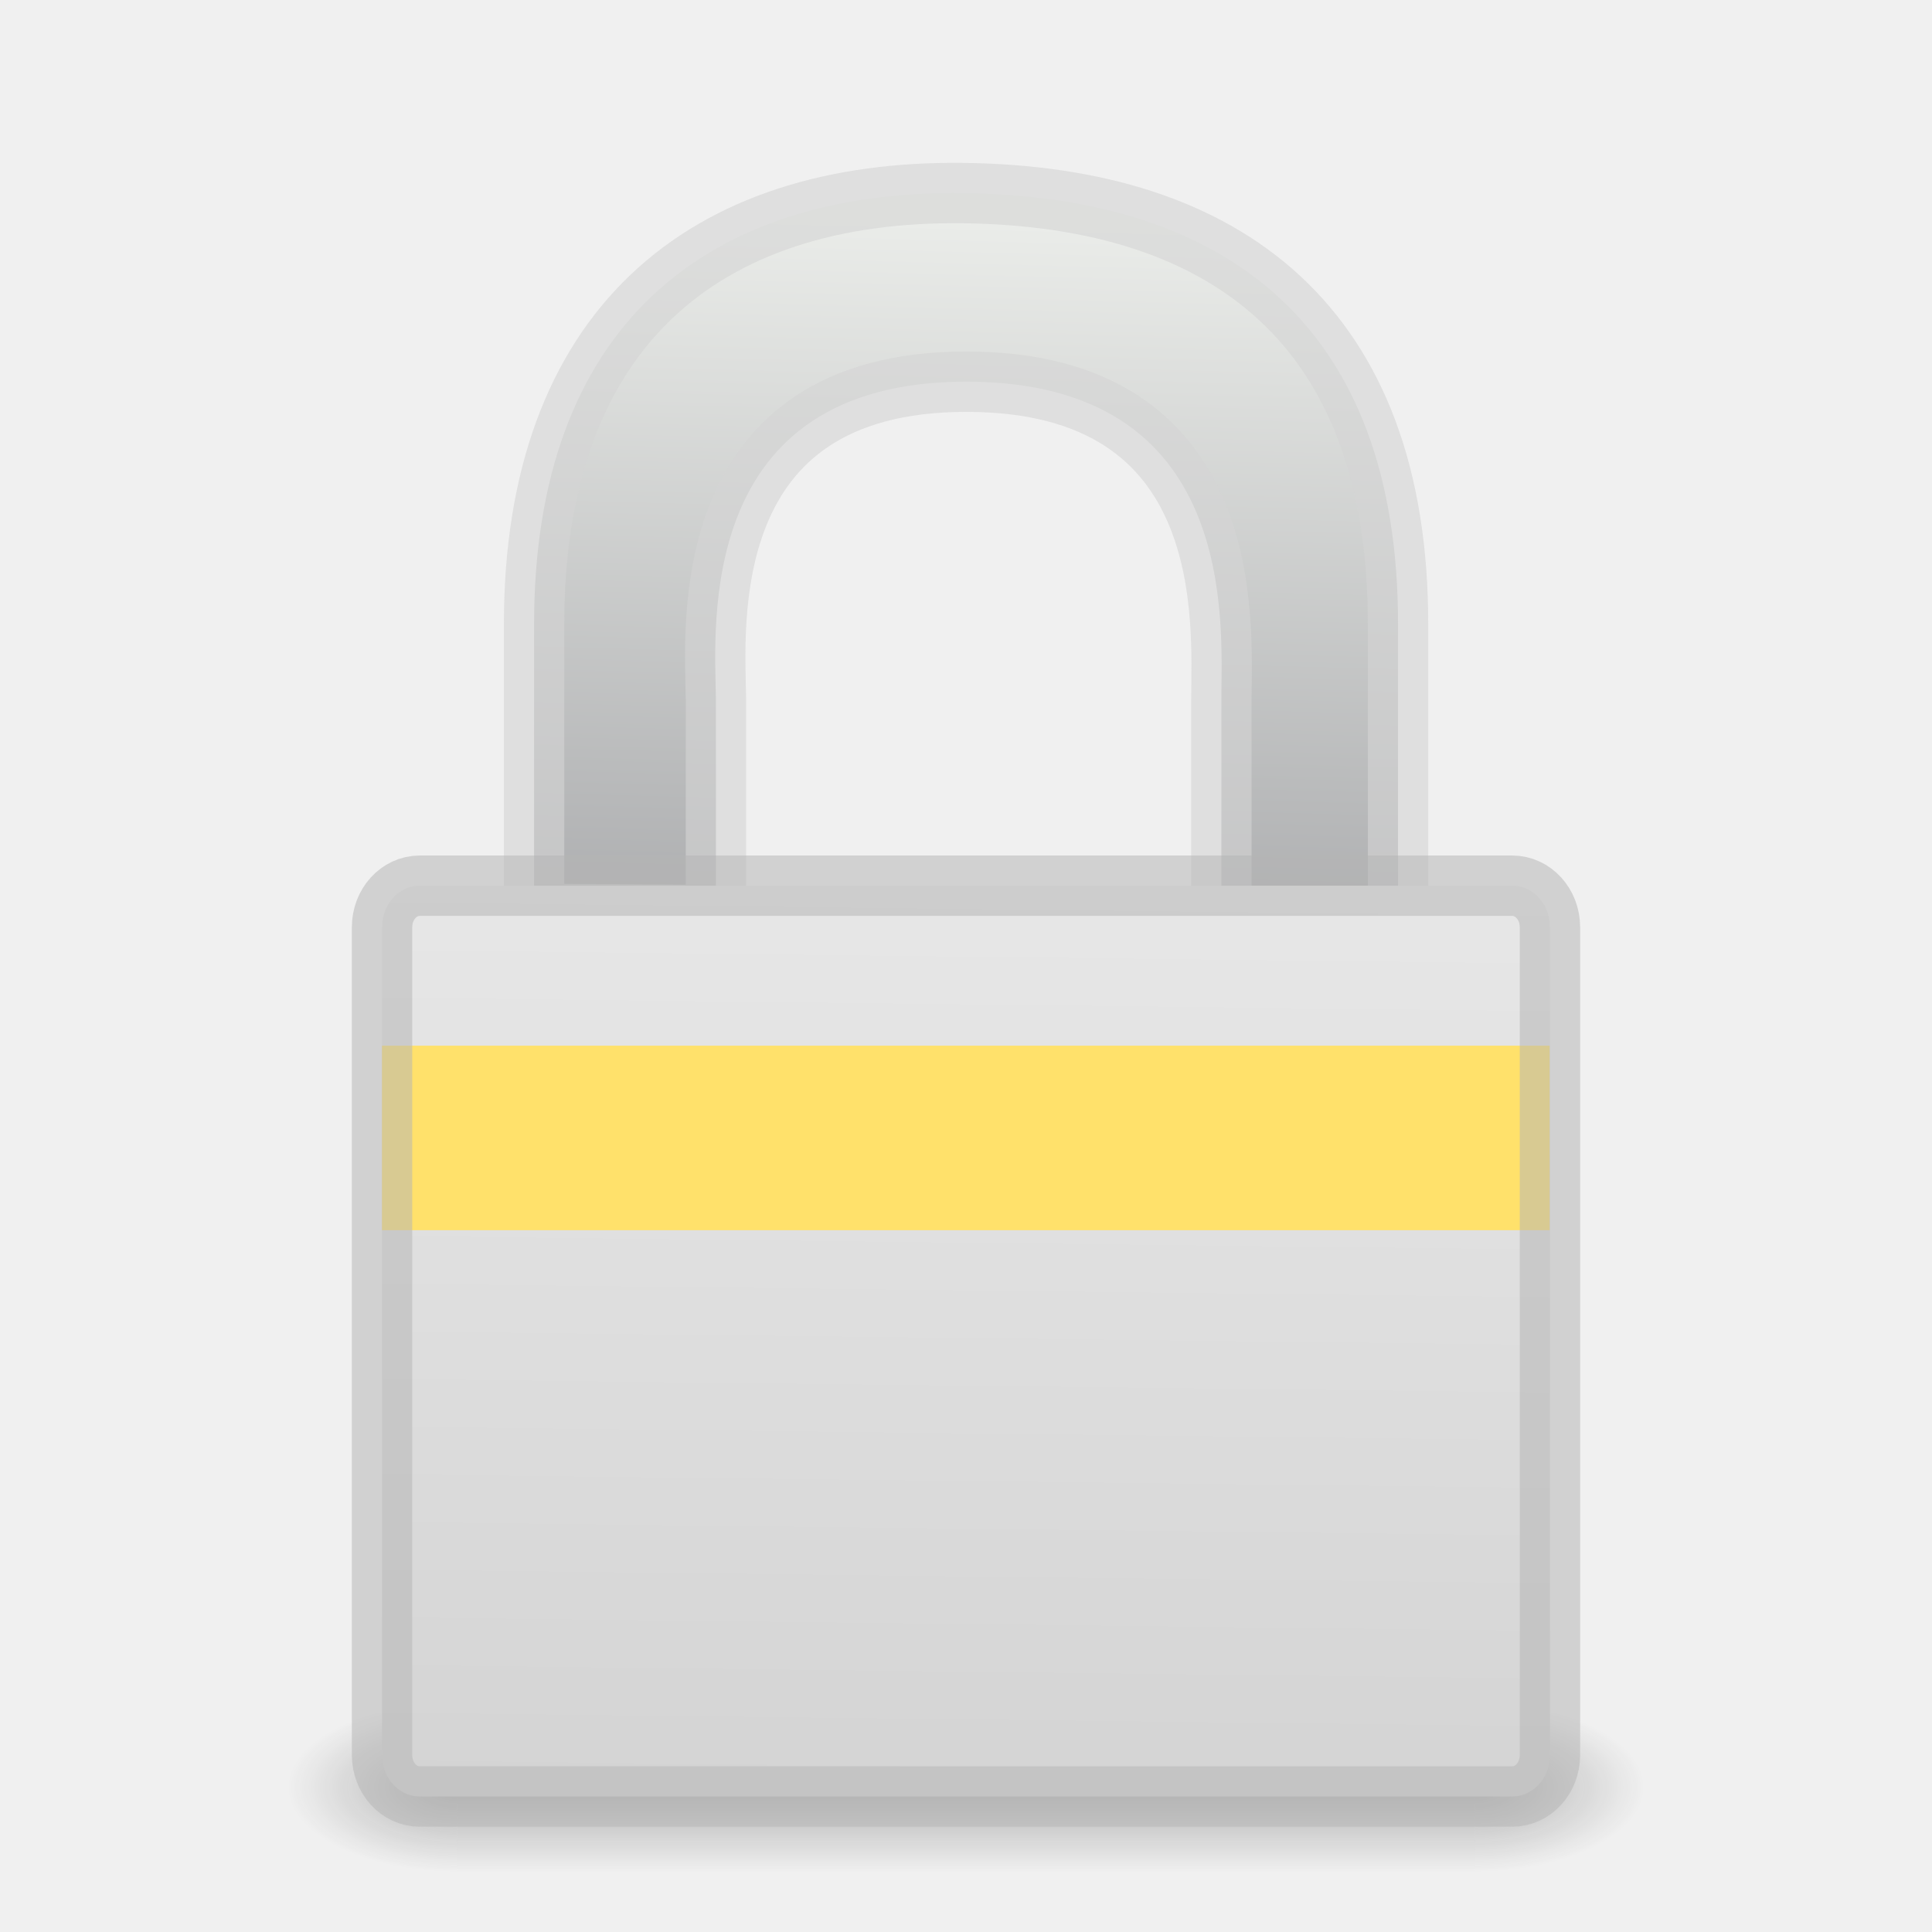
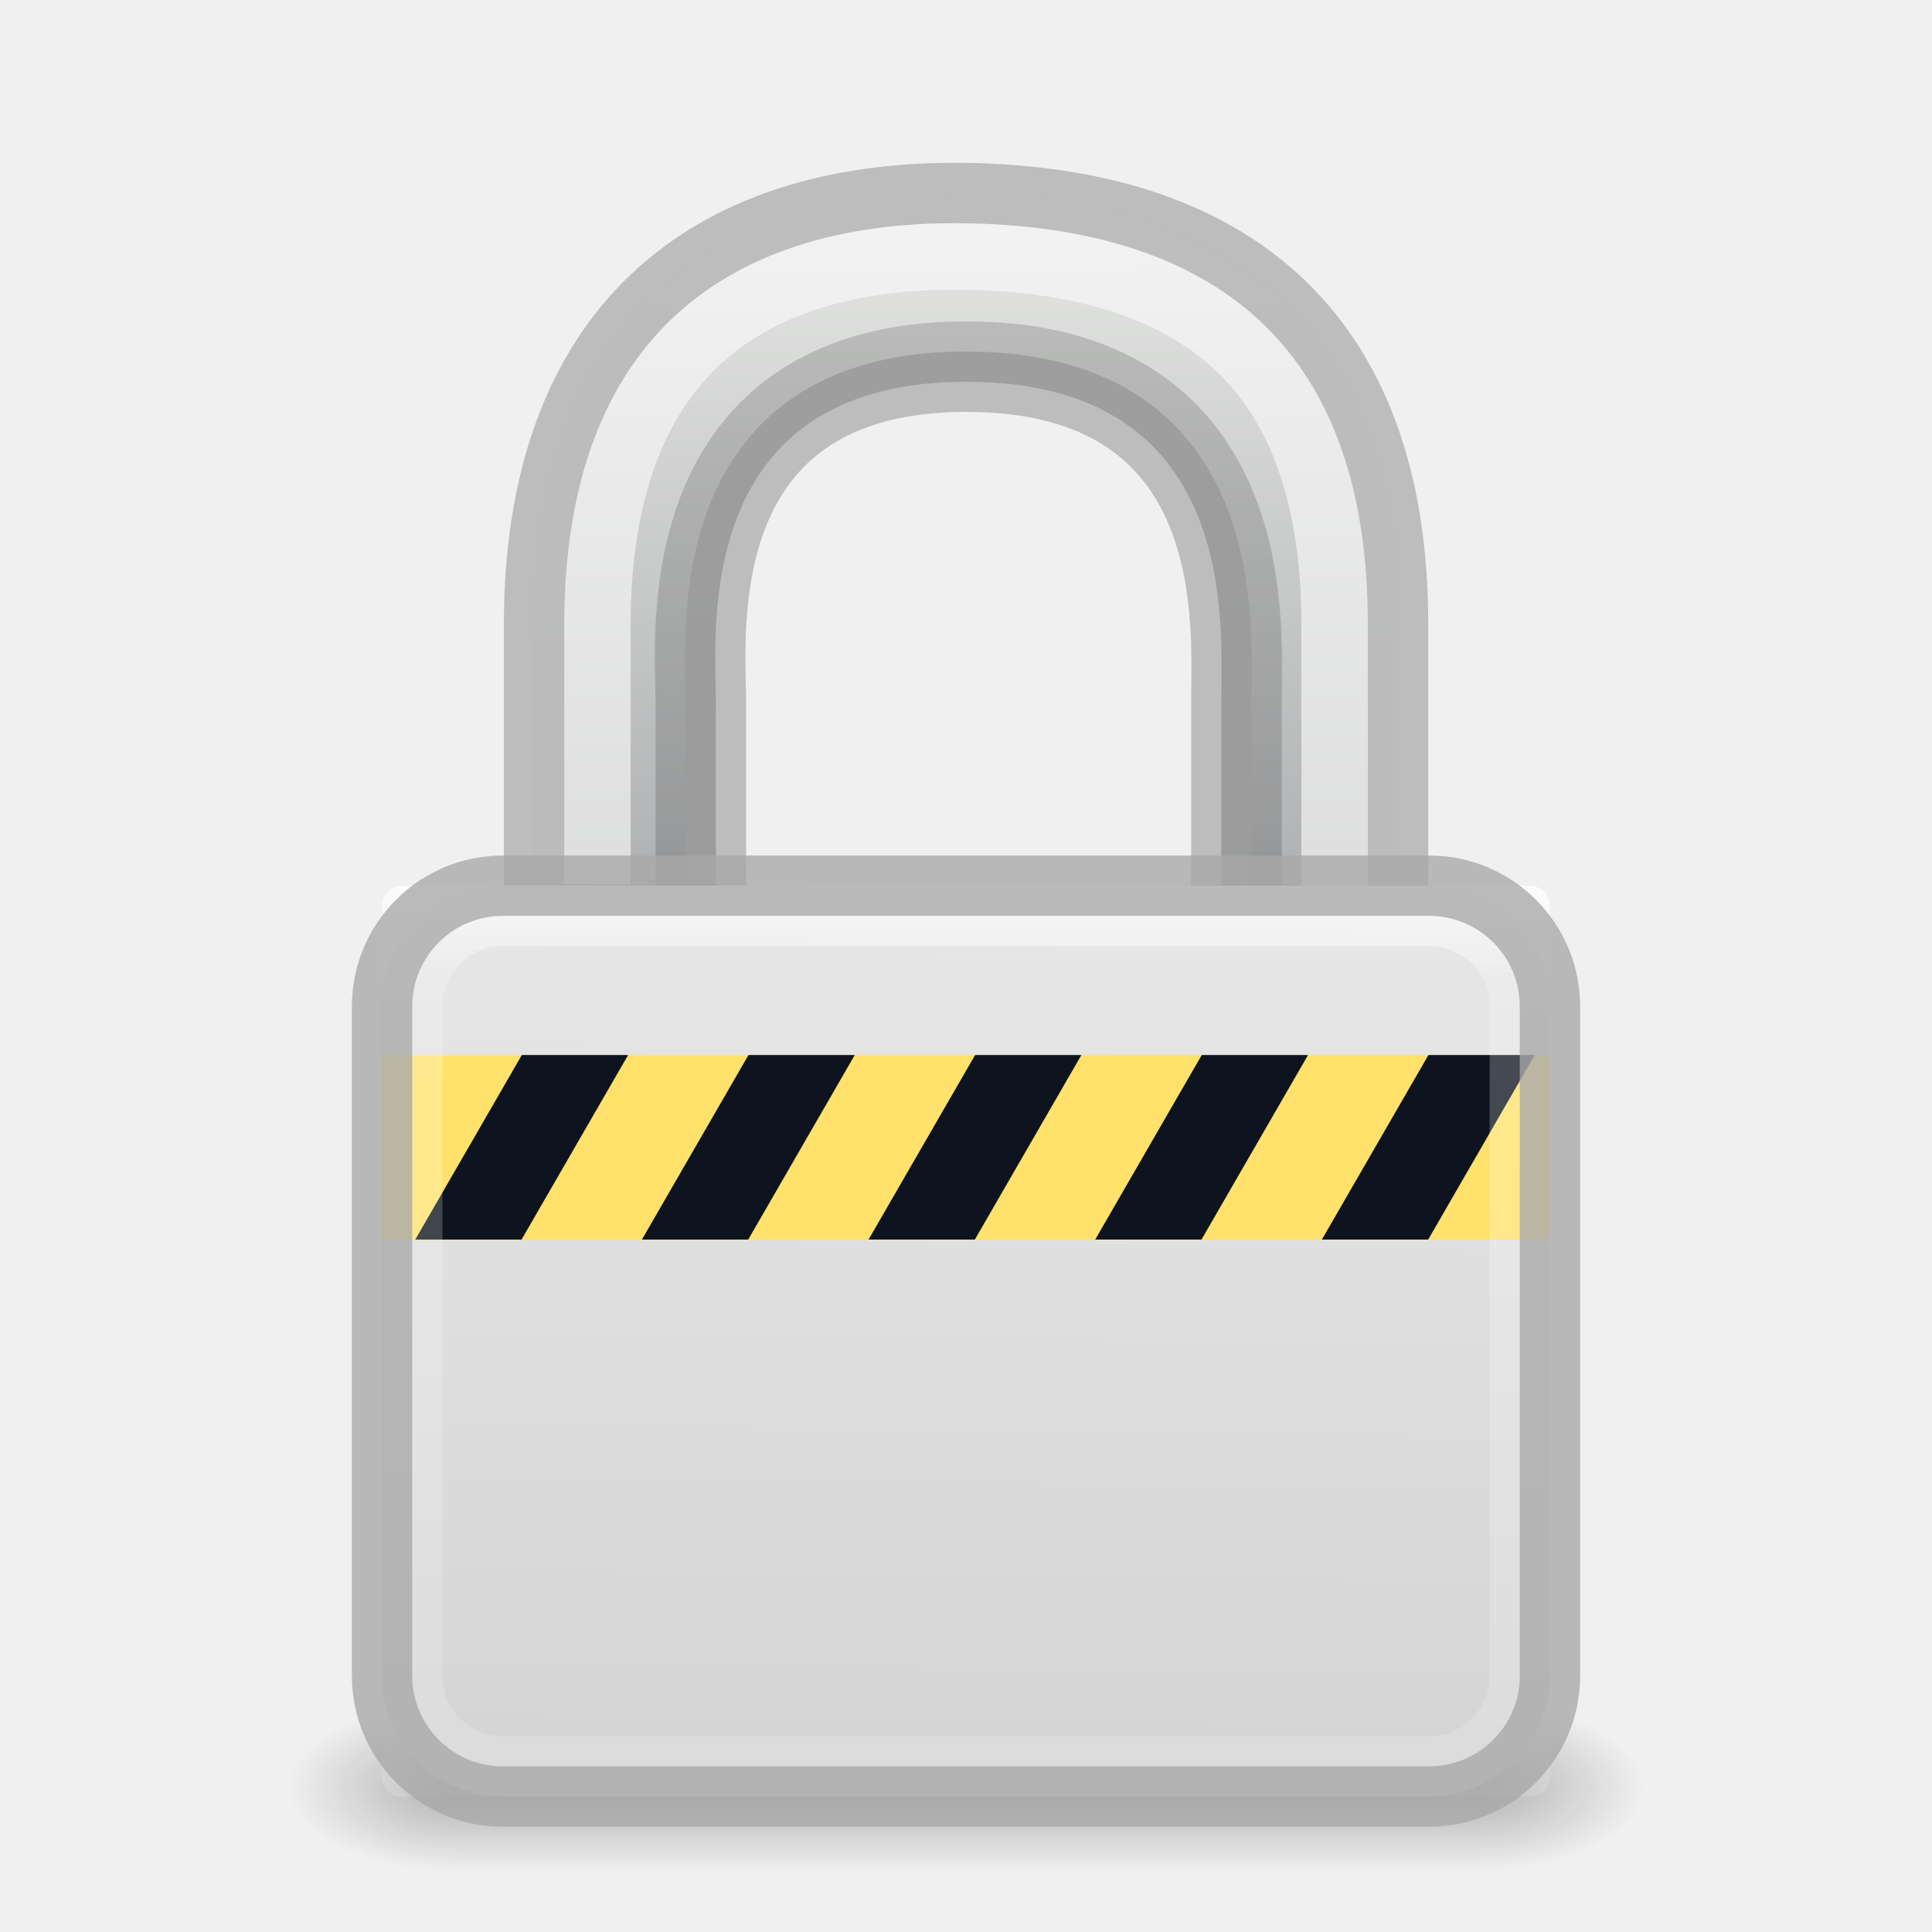
<svg xmlns="http://www.w3.org/2000/svg" xmlns:xlink="http://www.w3.org/1999/xlink" width="16" height="16" viewBox="0 0 16 16" version="1.1" id="SVGRoot">
  <defs id="defs3729">
+     <linearGradient id="linearGradient1091">
+       <stop offset="0" style="stop-color:#ffffff;stop-opacity:1" id="stop1083" />
+       <stop offset="0.089" style="stop-color:#ffffff;stop-opacity:0.235" id="stop1085" />
+       <stop offset="0.915" style="stop-color:#ffffff;stop-opacity:0.157" id="stop1087" />
+       <stop offset="1" style="stop-color:#ffffff;stop-opacity:0.392" id="stop1089" />
+     </linearGradient>
    <linearGradient id="linearGradient2127">
      <stop offset="0" style="stop-color:#eaece9;stop-opacity:1" id="stop2123" />
      <stop offset="1" style="stop-color:#abacae;stop-opacity:1" id="stop2125" />
    </linearGradient>
    <linearGradient id="linearGradient2081">
      <stop offset="0" style="stop-color:#ffffff;stop-opacity:1" id="stop2073" />
      <stop offset="0.107" style="stop-color:#ffffff;stop-opacity:0.235" id="stop2075" />
      <stop offset="0.932" style="stop-color:#ffffff;stop-opacity:0.157" id="stop2077" />
      <stop offset="1" style="stop-color:#ffffff;stop-opacity:0.392" id="stop2079" />
    </linearGradient>
    <linearGradient id="linearGradient2049">
      <stop offset="0" style="stop-color:#ffffff;stop-opacity:1" id="stop2041" />
      <stop offset="0.142" style="stop-color:#ffffff;stop-opacity:0.235" id="stop2043" />
      <stop offset="0.986" style="stop-color:#ffffff;stop-opacity:0.157" id="stop2045" />
      <stop offset="1" style="stop-color:#ffffff;stop-opacity:0.392" id="stop2047" />
    </linearGradient>
    <linearGradient id="linearGradient2005">
      <stop style="stop-color:#d4d4d4;stop-opacity:1;" offset="0" id="stop2001" />
      <stop style="stop-color:#fafafa;stop-opacity:1" offset="1" id="stop2003" />
    </linearGradient>
    <linearGradient id="linearGradient1442">
      <stop style="stop-color:#f8ffff;stop-opacity:1" offset="0" id="stop1438" />
      <stop style="stop-color:#fafafa;stop-opacity:1" offset="1" id="stop1440" />
    </linearGradient>
    <linearGradient id="linearGradient884">
      <stop style="stop-color:#36bebe;stop-opacity:1" offset="0" id="stop880" />
      <stop style="stop-color:#8cfcff;stop-opacity:1" offset="1" id="stop882" />
    </linearGradient>
    <filter style="color-interpolation-filters:sRGB" id="filter2385" x="-0.061" width="1.121" y="-1.914" height="4.828">
      <feGaussianBlur stdDeviation="1.209" id="feGaussianBlur2387" />
    </filter>
    <linearGradient xlink:href="#linearGradient884" id="linearGradient886" x1="7.894" y1="14.762" x2="7.841" y2="0.929" gradientUnits="userSpaceOnUse" gradientTransform="matrix(7.069583,0,0,7.069583,8.443331,-105.5567)" />
    <linearGradient xlink:href="#linearGradient1442" id="linearGradient1444" x1="24.049" y1="-21.021" x2="23.996" y2="5.098" gradientUnits="userSpaceOnUse" gradientTransform="matrix(2.131066,0,0,2.065559,13.85441,-34.62326)" />
    <linearGradient x1="76.523" y1="-9.023" x2="76.523" y2="3.451" id="linearGradient3149" xlink:href="#linearGradient4113" gradientUnits="userSpaceOnUse" gradientTransform="matrix(0.8955358,0,0,-0.8966327,-111.317,-44.54436)" />
    <linearGradient id="linearGradient4113">
      <stop id="stop4115" style="stop-color:#000000;stop-opacity:1" offset="0" />
      <stop id="stop4117" style="stop-color:#000000;stop-opacity:0" offset="1" />
    </linearGradient>
    <linearGradient x1="24" y1="5" x2="24" y2="43" id="linearGradient3159" xlink:href="#linearGradient3924-776" gradientUnits="userSpaceOnUse" gradientTransform="matrix(2.542396,0,0,2.542395,3.982518,-110.0175)" />
    <linearGradient id="linearGradient3924-776">
      <stop id="stop3124" style="stop-color:#ffffff;stop-opacity:1" offset="0" />
      <stop id="stop3126" style="stop-color:#ffffff;stop-opacity:0.235" offset="0.063" />
      <stop id="stop3128" style="stop-color:#ffffff;stop-opacity:0.157" offset="0.951" />
      <stop id="stop3130" style="stop-color:#ffffff;stop-opacity:0.392" offset="1" />
    </linearGradient>
    <radialGradient cx="6.73" cy="9.957" r="12.672" fx="6.2" fy="9.957" id="radialGradient3395" xlink:href="#linearGradient2867-449-88-871-390-598-476-591-434-148-57-177-8-3-3-6-4-8-8-8-5" gradientUnits="userSpaceOnUse" gradientTransform="matrix(0,25.08328,-30.79425,0,254.8159,-322.342)" />
    <linearGradient id="linearGradient2867-449-88-871-390-598-476-591-434-148-57-177-8-3-3-6-4-8-8-8-5">
      <stop id="stop3750-1-0-7-6-6-1-3-9-3" style="stop-color:#919caf;stop-opacity:1" offset="0" />
      <stop id="stop3752-3-7-4-0-32-8-923-0-7" style="stop-color:#68758e;stop-opacity:1" offset="0.262" />
      <stop id="stop3754-1-8-5-2-7-6-7-1-9" style="stop-color:#485a6c;stop-opacity:1" offset="0.705" />
      <stop id="stop3756-1-6-2-6-6-1-96-6-0" style="stop-color:#444c5c;stop-opacity:1" offset="1" />
    </linearGradient>
    <radialGradient cx="4.993" cy="43.5" r="2.5" fx="4.993" fy="43.5" id="radialGradient2455-1" xlink:href="#linearGradient3688-166-749-5" gradientUnits="userSpaceOnUse" gradientTransform="matrix(2.003784,0,0,1.4,27.98813,-17.4)" />
    <linearGradient id="linearGradient3688-166-749-5">
      <stop id="stop2883-0" style="stop-color:#181818;stop-opacity:1" offset="0" />
      <stop id="stop2885-5" style="stop-color:#181818;stop-opacity:0" offset="1" />
    </linearGradient>
    <radialGradient cx="4.993" cy="43.5" r="2.5" fx="4.993" fy="43.5" id="radialGradient2457-5" xlink:href="#linearGradient3688-166-749-5" gradientUnits="userSpaceOnUse" gradientTransform="matrix(2.003784,0,0,1.4,-20.01187,-104.4)" />
    <linearGradient x1="25.058" y1="47.028" x2="25.058" y2="39.999" id="linearGradient2459-7" xlink:href="#linearGradient3702-501-757-0" gradientUnits="userSpaceOnUse" />
    <linearGradient id="linearGradient3702-501-757-0">
      <stop id="stop2895-0" style="stop-color:#181818;stop-opacity:0" offset="0" />
      <stop id="stop2897-2" style="stop-color:#181818;stop-opacity:1" offset="0.5" />
      <stop id="stop2899-6" style="stop-color:#181818;stop-opacity:0" offset="1" />
    </linearGradient>
    <radialGradient cx="-4.029" cy="93.468" r="35.338" fx="-4.029" fy="93.468" id="radialGradient4377" xlink:href="#linearGradient4113" gradientUnits="userSpaceOnUse" gradientTransform="matrix(1.556392,0,0,0.1697883,70.27036,-14.8689)" />
    <linearGradient x1="8.643" y1="27.5" x2="23.3" y2="27.5" id="linearGradient3888-76" xlink:href="#linearGradient6057-35" gradientUnits="userSpaceOnUse" gradientTransform="matrix(-1.867169,0,0,1.500012,193.5339,-73.01307)" />
    <linearGradient id="linearGradient6057-35">
      <stop id="stop6059-0" style="stop-color:#ffffff;stop-opacity:1" offset="0" />
      <stop id="stop6061-4" style="stop-color:#ffffff;stop-opacity:0" offset="1" />
    </linearGradient>
    <linearGradient x1="8.643" y1="27.5" x2="23.3" y2="27.5" id="linearGradient3927-6" xlink:href="#linearGradient4113" gradientUnits="userSpaceOnUse" gradientTransform="matrix(-1.867169,0,0,1.500012,165.0446,-73.10499)" />
    <linearGradient x1="21.771" y1="14.871" x2="21.771" y2="27.925" id="linearGradient3059" xlink:href="#linearGradient5443" gradientUnits="userSpaceOnUse" gradientTransform="matrix(1.526316,0,0,1.428571,139.827,-54.47692)" />
    <linearGradient id="linearGradient5443">
      <stop id="stop5445" style="stop-color:#ffffff;stop-opacity:1" offset="0" />
      <stop id="stop5447" style="stop-color:#ffffff;stop-opacity:0.235" offset="0.033" />
      <stop id="stop5449" style="stop-color:#ffffff;stop-opacity:0.157" offset="0.986" />
      <stop id="stop5451" style="stop-color:#ffffff;stop-opacity:0.392" offset="1" />
    </linearGradient>
    <linearGradient x1="9" y1="29" x2="9" y2="14" id="linearGradient3062" xlink:href="#linearGradient6057-35" gradientUnits="userSpaceOnUse" gradientTransform="matrix(1.000008,0,0,1.400011,169.2483,-6.337521)" />
    <linearGradient x1="9" y1="29" x2="9" y2="14" id="linearGradient3065" xlink:href="#linearGradient6057-35" gradientUnits="userSpaceOnUse" gradientTransform="matrix(1.000008,0,0,1.400011,142.2481,-6.337521)" />
    <linearGradient x1="24" y1="29" x2="24" y2="14" id="linearGradient3068" xlink:href="#linearGradient5475" gradientUnits="userSpaceOnUse" gradientTransform="matrix(1.333333,0,0,1.400011,144.9147,-53.86295)" />
    <linearGradient id="linearGradient5475">
      <stop id="stop5477" style="stop-color:#d88f22;stop-opacity:1" offset="0" />
      <stop id="stop5479" style="stop-color:#d88f22;stop-opacity:0" offset="1" />
    </linearGradient>
    <linearGradient x1="9" y1="29" x2="9" y2="14" id="linearGradient3071" xlink:href="#linearGradient5475" gradientUnits="userSpaceOnUse" gradientTransform="matrix(1.333333,0,0,1.400011,140.9148,-53.86295)" />
    <radialGradient cx="16.824" cy="11.368" r="10.5" fx="16.777" fy="11.597" id="radialGradient3074" xlink:href="#linearGradient5409" gradientUnits="userSpaceOnUse" gradientTransform="matrix(0,2.22619,-3.210056,0,200.7402,-70.1533)" />
    <linearGradient id="linearGradient5409">
      <stop id="stop5411" style="stop-color:#f2e0c4;stop-opacity:1" offset="0" />
      <stop id="stop5559" style="stop-color:#e5af5b;stop-opacity:1" offset="0.765" />
      <stop id="stop5413" style="stop-color:#af6900;stop-opacity:1" offset="1" />
    </linearGradient>
-     <linearGradient x1="25.058" y1="47.028" x2="25.058" y2="39.999" id="linearGradient3087" xlink:href="#linearGradient3702-501-757-0" gradientUnits="userSpaceOnUse" gradientTransform="matrix(0.3008734,0,0,0.2005822,0.7790372,118.0752)" />
+     <linearGradient x1="25.058" y1="47.028" x2="25.058" y2="39.999" id="linearGradient3087" xlink:href="#linearGradient3702-501-757-0" gradientUnits="userSpaceOnUse" gradientTransform="matrix(0.3008735,0,0,0.2005823,0.7790375,118.0752)" />
    <radialGradient cx="4.993" cy="43.5" r="2.5" fx="4.993" fy="43.5" id="radialGradient3090" xlink:href="#linearGradient3688-166-749-5" gradientUnits="userSpaceOnUse" gradientTransform="matrix(0.5626931,0,0,0.2808152,-6.599255,-139.016)" />
-     <radialGradient cx="4.993" cy="43.5" r="2.5" fx="4.993" fy="43.5" id="radialGradient3093" xlink:href="#linearGradient3688-166-749-5" gradientUnits="userSpaceOnUse" gradientTransform="matrix(0.5626931,0,0,0.2808152,9.400744,114.5851)" />
+     <radialGradient cx="4.993" cy="43.5" r="2.5" fx="4.993" fy="43.5" id="radialGradient3093" xlink:href="#linearGradient3688-166-749-5" gradientUnits="userSpaceOnUse" gradientTransform="matrix(0.5626931,0,0,0.2808152,9.400745,114.5851)" />
    <radialGradient cx="18.031" cy="6.281" r="3.182" fx="18.031" fy="6.281" id="radialGradient3328" xlink:href="#linearGradient6057-35" gradientUnits="userSpaceOnUse" gradientTransform="matrix(0.9605048,0,0,0.9968005,140.6021,-58.40987)" />
    <linearGradient x1="32.128" y1="13.789" x2="35.021" y2="13.789" id="linearGradient3326" xlink:href="#linearGradient4113" gradientUnits="userSpaceOnUse" gradientTransform="matrix(-0.8563683,0,0,0.9968005,185.2485,-57.25031)" />
    <linearGradient x1="35.005" y1="14.85" x2="33.004" y2="14.85" id="linearGradient3324" xlink:href="#linearGradient4113" gradientUnits="userSpaceOnUse" gradientTransform="matrix(0.8563683,0,0,0.9968005,145.0769,-57.25031)" />
    <linearGradient id="linearGradient10591-4">
      <stop id="stop10593-3" style="stop-color:#cad0c6;stop-opacity:1" offset="0" />
      <stop id="stop10599-8" style="stop-color:#eaece9;stop-opacity:1" offset="0.5" />
      <stop id="stop10595-4" style="stop-color:#c5cbc0;stop-opacity:1" offset="1" />
    </linearGradient>
-     <linearGradient x1="24.937" y1="5.752" x2="24.499" y2="25.013" id="linearGradient4076" xlink:href="#linearGradient2127" gradientUnits="userSpaceOnUse" gradientTransform="matrix(0.2663613,0,0,0.3100408,1.588658,112.0753)" />
-     <mask maskUnits="userSpaceOnUse" id="mask1967">
-       <rect style="opacity:1;fill:#ffffff;fill-opacity:1;fill-rule:evenodd;stroke:none;stroke-width:0.52;stroke-linecap:round;stroke-linejoin:round;stroke-miterlimit:4;stroke-dasharray:none;stroke-dashoffset:0;stroke-opacity:0.514;paint-order:markers fill stroke" id="rect1969" width="30.965" height="4.893" x="211.823" y="-23.266" />
-     </mask>
+     <linearGradient x1="24.46" y1="3.489" x2="24.499" y2="25.013" id="linearGradient4076" xlink:href="#linearGradient2127" gradientUnits="userSpaceOnUse" gradientTransform="matrix(0.2663613,0,0,0.3100407,1.588658,112.0753)" />
    <linearGradient xlink:href="#linearGradient2005" id="linearGradient2007" x1="164.561" y1="-12.913" x2="165.123" y2="-60.975" gradientUnits="userSpaceOnUse" gradientTransform="matrix(0.3120145,0,0,0.3120145,-43.24784,130.8607)" />
    <linearGradient xlink:href="#linearGradient2049" id="linearGradient2039" x1="72.478" y1="54.631" x2="72.17" y2="103.73" gradientUnits="userSpaceOnUse" />
-     <linearGradient xlink:href="#linearGradient2005" id="linearGradient2059" gradientUnits="userSpaceOnUse" gradientTransform="matrix(1.887226,0,0,1.887226,-239.2402,126.6754)" x1="164.561" y1="-12.913" x2="165.123" y2="-60.975" />
-     <mask maskUnits="userSpaceOnUse" id="mask2055">
-       <rect width="58.504" height="45.625" rx="1.887" ry="2.074" x="41.481" y="56.965" id="rect2057" style="color:#000000;display:inline;overflow:visible;visibility:visible;fill:url(#linearGradient2059);fill-opacity:1;fill-rule:nonzero;stroke:none;stroke-width:1.978px;marker:none;enable-background:accumulate" />
-     </mask>
-     <linearGradient xlink:href="#linearGradient2081" id="linearGradient2071" x1="71.405" y1="22.23" x2="71.315" y2="60.667" gradientUnits="userSpaceOnUse" />
-     <linearGradient xlink:href="#linearGradient10591-4" id="linearGradient2091" gradientUnits="userSpaceOnUse" gradientTransform="matrix(1.616161,0,0,1.881188,31.83369,12.89111)" x1="10.651" y1="2.914" x2="27.192" y2="17.47" />
-     <mask maskUnits="userSpaceOnUse" id="mask2087">
-       <path d="M 49.03,58.355 V 43.792 c 0,-14.805 8.497,-21.839 21.624,-21.654 13.199,0.185 21.786,6.674 21.786,21.654 V 58.825 h -8.874 V 47.554 c 0,-3.762 0.919,-15.937 -12.819,-15.937 -13.625,0 -12.632,12.25 -12.579,15.922 v 10.879 z" id="path2089" style="fill:url(#linearGradient2091);fill-opacity:1;fill-rule:evenodd;stroke:none;stroke-width:1.887" />
-     </mask>
+     <clipPath clipPathUnits="userSpaceOnUse" id="clipPath1029">
+       <path d="M 35.382,60.546 V 41.345 c 0,-19.52 11.203,-28.794 28.511,-28.55 17.402,0.244 28.724,8.8 28.724,28.55 V 61.166 H 80.918 V 46.306 c 0,-4.961 1.211,-21.013 -16.902,-21.013 -17.964,0 -16.655,16.151 -16.586,20.993 v 14.344 z" id="path1031" style="fill:url(#linearGradient1033);fill-opacity:1;fill-rule:evenodd;stroke:none;stroke-width:1.887" />
+     </clipPath>
+     <linearGradient xlink:href="#linearGradient2127" id="linearGradient1033" gradientUnits="userSpaceOnUse" gradientTransform="matrix(2.130891,0,0,2.480326,12.70926,0.6024229)" x1="24.46" y1="3.489" x2="24.499" y2="25.013" />
+     <clipPath clipPathUnits="userSpaceOnUse" id="clipPath1043">
+       <rect y="-23.266" x="211.823" height="4.893" width="30.965" id="rect1045" style="opacity:1;fill:#ffffff;fill-opacity:1;fill-rule:evenodd;stroke:none;stroke-width:0.52;stroke-linecap:round;stroke-linejoin:round;stroke-miterlimit:4;stroke-dasharray:none;stroke-dashoffset:0;stroke-opacity:0.514;paint-order:markers fill stroke" />
+     </clipPath>
+     <clipPath clipPathUnits="userSpaceOnUse" id="clipPath1067">
+       <path style="fill:url(#linearGradient1071);fill-opacity:1;fill-rule:evenodd;stroke:none;stroke-width:1.887" id="path1069" d="M 49.03,58.355 V 43.792 c 0,-14.805 8.497,-21.839 21.624,-21.654 13.199,0.185 21.786,6.674 21.786,21.654 V 58.825 h -8.874 V 47.554 c 0,-3.762 0.919,-15.937 -12.819,-15.937 -13.625,0 -12.632,12.25 -12.579,15.922 v 10.879 z" />
+     </clipPath>
+     <linearGradient xlink:href="#linearGradient10591-4" id="linearGradient1071" gradientUnits="userSpaceOnUse" gradientTransform="matrix(1.616161,0,0,1.881188,31.83369,12.89111)" x1="10.651" y1="2.914" x2="27.192" y2="17.47" />
+     <clipPath clipPathUnits="userSpaceOnUse" id="clipPath1095">
+       <rect y="83.204" x="19.636" height="29.74" width="88.727" id="rect1097" style="opacity:1;fill:#555761;fill-opacity:1;stroke:none;stroke-width:0.9;stroke-miterlimit:4;stroke-dasharray:none;stroke-opacity:1" />
+     </clipPath>
+     <clipPath clipPathUnits="userSpaceOnUse" id="clipPath1773">
+       <rect style="color:#000000;display:inline;overflow:visible;visibility:visible;fill:none;fill-opacity:1;fill-rule:nonzero;stroke:#a8a8a8;stroke-width:1;stroke-miterlimit:4;stroke-dasharray:none;stroke-opacity:0.774;marker:none;enable-background:accumulate" id="rect1775" y="56.965" x="41.481" ry="1" rx="1" height="45.625" width="58.504" />
+     </clipPath>
  </defs>
  <g id="layer1" style="display:none">
    <path d="m 119,1.001 a 55,6 0 0 1 -110,0 55,6 0 1 1 110,0 z" id="path3041" style="color:#000000;display:inline;overflow:visible;visibility:visible;opacity:0.2;fill:url(#radialGradient4377);fill-opacity:1;fill-rule:nonzero;stroke:none;stroke-width:1;marker:none;enable-background:accumulate" />
    <g transform="matrix(2.699999,0,0,0.5555561,1.199999,-23.11112)" id="g2036" style="display:inline">
      <g transform="matrix(1.052632,0,0,1.285713,-1.263158,-13.42854)" id="g3712" style="opacity:0.4">
        <rect width="5" height="7" x="38" y="40" id="rect2801" style="fill:url(#radialGradient2455-1);fill-opacity:1;stroke:none" />
        <rect width="5" height="7" x="-10" y="-47" transform="scale(-1)" id="rect3696" style="fill:url(#radialGradient2457-5);fill-opacity:1;stroke:none" />
        <rect width="28" height="7" x="10" y="40" id="rect3700" style="fill:url(#linearGradient2459-7);fill-opacity:1;stroke:none" />
      </g>
    </g>
    <path id="rect2099" style="opacity:0.417;fill:#53676c;fill-opacity:1;stroke-width:0.448;filter:url(#filter2385)" d="m 4.176,18.059 c -2.881,0 -5.201,0.34 -5.201,0.76 0,0.42 2.32,0.758 5.201,0.758 H 41.605 c 2.881,0 5.201,-0.338 5.201,-0.758 0,-0.42 -2.32,-0.76 -5.201,-0.76 z" transform="matrix(2.0335,0,0,1.726513,14.13806,-32.25829)" />
    <path id="rect3747" style="opacity:1;fill:url(#linearGradient886);fill-opacity:1;stroke:#347d7d;stroke-width:2.632;stroke-linecap:round;stroke-linejoin:round;stroke-miterlimit:4;stroke-dasharray:none;stroke-opacity:0.353" d="m 18.344,-97.684 c -1.124,0 -2.029,0.917 -2.029,2.057 v 93.255 c 0,1.139 0.905,2.057 2.029,2.057 H 111.656 c 1.124,0 2.029,-0.917 2.029,-2.057 V -95.628 c 0,-1.139 -0.905,-2.057 -2.029,-2.057 z" />
    <g style="display:inline" id="g3532-1" transform="matrix(1.123442,0,-0.7136519,1.260733,157.0523,-7.731172)" />
    <g style="display:inline;fill:#fce94f;stroke:none" id="g3557-05" transform="matrix(1.123442,0,-0.7136519,1.260733,157.0523,-7.731172)" />
    <g id="layer10" style="display:inline" transform="matrix(1.142857,0,0,1.142857,-543.4921,502.675)" />
    <g id="layer13" style="display:inline" transform="matrix(1.142857,0,0,1.142857,-543.4921,502.675)" />
    <g id="layer14" transform="matrix(1.142857,0,0,1.142857,-543.4921,502.675)" />
    <g id="layer15" style="display:inline" transform="matrix(1.142857,0,0,1.142857,-543.4921,502.675)" />
    <g id="g71291" style="display:inline" transform="matrix(1.142857,0,0,1.142857,-543.4921,502.675)" />
    <g id="g4953" style="display:inline" transform="matrix(1.142857,0,0,1.142857,-543.4921,502.675)" />
    <g id="layer12" style="display:inline" transform="matrix(1.142857,0,0,1.142857,-543.4921,502.675)" />
    <g style="display:inline;fill:#3a4351;fill-opacity:1" id="g3532-1-2" transform="matrix(1.123442,0,-0.7136519,1.260733,157.0523,-7.731171)" />
    <g style="display:inline;fill:#3a4351;fill-opacity:1;stroke:none" id="g3557-05-9" transform="matrix(1.123442,0,-0.7136519,1.260733,157.0523,-7.731171)" />
    <g id="layer10-2" style="display:inline;fill:#3a4351;fill-opacity:1" transform="matrix(1.142857,0,0,1.142857,-543.4921,502.675)" />
    <g id="layer13-5" style="display:inline;fill:#3a4351;fill-opacity:1" transform="matrix(1.142857,0,0,1.142857,-543.4921,502.675)" />
    <g style="fill:#3a4351;fill-opacity:1" id="layer14-4" transform="matrix(1.142857,0,0,1.142857,-543.4921,502.675)" />
    <g id="layer15-3" style="display:inline;fill:#3a4351;fill-opacity:1" transform="matrix(1.142857,0,0,1.142857,-543.4921,502.675)" />
    <g id="g71291-8" style="display:inline;fill:#3a4351;fill-opacity:1" transform="matrix(1.142857,0,0,1.142857,-543.4921,502.675)" />
    <g id="g4953-4" style="display:inline;fill:#3a4351;fill-opacity:1" transform="matrix(1.142857,0,0,1.142857,-543.4921,502.675)" />
    <g id="layer12-6" style="display:inline;fill:#3a4351;fill-opacity:1" transform="matrix(1.142857,0,0,1.142857,-543.4921,502.675)" />
    <path style="color:#000000;display:inline;overflow:visible;visibility:visible;opacity:0.15;fill:#000000;fill-opacity:1;fill-rule:nonzero;stroke:#000000;stroke-width:2.057;stroke-opacity:0.533;marker:none;enable-background:accumulate" id="rect2822-6" d="m 65,-74.652 c -8.853,0 -15.981,5.763 -15.981,12.854 v 6.13 c -4.427,0 -7.991,2.822 -7.991,6.328 v 18.984 c 0,3.506 3.564,6.328 7.991,6.328 h 31.962 c 4.427,0 7.991,-2.822 7.991,-6.328 V -49.34 c 0,-3.506 -3.564,-6.328 -7.991,-6.328 v -6.13 c 0,-7.09 -7.128,-12.854 -15.981,-12.854 z m 0,6.328 c 4.427,0 7.991,2.799 7.991,6.328 v 6.328 H 57.009 v -6.328 c 0,-3.529 3.564,-6.328 7.991,-6.328 z" />
    <path style="color:#000000;display:inline;overflow:visible;visibility:visible;opacity:0.15;fill:#000000;fill-opacity:1;fill-rule:nonzero;stroke:none;stroke-width:2.147;stroke-opacity:0.533;marker:none;enable-background:accumulate" id="rect2822-6-9" d="m 65,-75.676 c -8.658,0 -15.628,5.644 -15.628,12.587 v 6.003 c -4.329,0 -7.814,2.764 -7.814,6.197 v 18.59 c 0,3.433 3.485,6.197 7.814,6.197 h 31.256 c 4.329,0 7.814,-2.764 7.814,-6.197 v -18.59 c 0,-3.433 -3.485,-6.197 -7.814,-6.197 v -6.003 c 0,-6.943 -6.97,-12.587 -15.628,-12.587 z m 0,6.197 c 4.329,0 7.814,2.741 7.814,6.197 v 6.197 H 57.186 v -6.197 c 0,-3.456 3.485,-6.197 7.814,-6.197 z" />
    <path style="color:#000000;display:inline;overflow:visible;visibility:visible;fill:url(#linearGradient1444);fill-opacity:1;fill-rule:nonzero;stroke:none;stroke-width:2.147;marker:none;enable-background:accumulate" id="rect2822" d="m 65,-78 c -8.658,0 -15.628,5.644 -15.628,12.587 v 6.003 c -4.329,0 -7.814,2.764 -7.814,6.197 v 18.59 c 0,3.433 3.485,6.197 7.814,6.197 h 31.256 c 4.329,0 7.814,-2.764 7.814,-6.197 v -18.59 c 0,-3.433 -3.485,-6.197 -7.814,-6.197 v -6.003 C 80.628,-72.356 73.658,-78 65,-78 Z m 0,6.197 c 4.329,0 7.814,2.741 7.814,6.197 v 6.197 H 57.186 v -6.197 c 0,-3.456 3.485,-6.197 7.814,-6.197 z" />
    <g id="layer10-9" style="display:inline" transform="translate(-330.0812,574.547)" />
    <g id="layer13-6" style="display:inline" transform="translate(-330.0812,574.547)" />
    <g id="layer14-1" transform="translate(-330.0812,574.547)" />
    <g id="layer15-0" style="display:inline" transform="translate(-330.0812,574.547)" />
    <g id="g71291-3" style="display:inline" transform="translate(-330.0812,574.547)" />
    <g id="g4953-7" style="display:inline" transform="translate(-330.0812,574.547)" />
    <g id="layer12-65" style="display:inline" transform="translate(-330.0812,574.547)" />
    <rect width="94.069" height="94.069" rx="2.473" ry="2.274" x="17.966" y="-96.034" id="rect6741-7" style="opacity:0.3;fill:none;stroke:url(#linearGradient3159);stroke-width:0.931;stroke-linecap:round;stroke-linejoin:round;stroke-miterlimit:4;stroke-dasharray:none;stroke-dashoffset:0;stroke-opacity:1" />
  </g>
  <g id="layer3" style="display:none" transform="translate(0,-112)">
-     <rect style="opacity:0.354;fill:#919191;fill-opacity:1;fill-rule:evenodd;stroke:none;stroke-width:1;stroke-linecap:round;stroke-linejoin:round;stroke-miterlimit:4;stroke-dasharray:none;stroke-dashoffset:0;stroke-opacity:0.608;paint-order:markers fill stroke" id="rect2119" width="16" height="16" x="0" y="112" rx="0.236" ry="0.259" />
+     <rect style="opacity:0.354;fill:#919191;fill-opacity:1;fill-rule:evenodd;stroke:none;stroke-width:1;stroke-linecap:round;stroke-linejoin:round;stroke-miterlimit:4;stroke-dasharray:none;stroke-dashoffset:0;stroke-opacity:0.608;paint-order:markers fill stroke" id="rect2119" width="16" height="16" x="0" y="112" rx="1.887" ry="2.074" />
  </g>
  <g id="layer2" transform="translate(0,-112)">
    <path style="fill:url(#linearGradient4076);fill-opacity:1;fill-rule:evenodd;stroke:none;stroke-width:1.887" id="path2086-6" d="m 4.423,119.568 v -2.4 c 0,-2.44 1.4,-3.599 3.564,-3.569 2.175,0.03 3.591,1.1 3.591,3.569 v 2.478 h -1.463 v -1.858 c 0,-0.62 0.151,-2.627 -2.113,-2.627 -2.246,0 -2.082,2.019 -2.073,2.624 v 1.793 z" />
-     <path d="M 49.03,58.355 V 43.792 c 0,-14.805 8.497,-21.839 21.624,-21.654 13.199,0.185 21.786,6.674 21.786,21.654 V 58.825 h -8.874 V 47.554 c 0,-3.762 0.919,-15.937 -12.819,-15.937 -13.625,0 -12.632,12.25 -12.579,15.922 v 10.879 z" id="path2063" style="fill:none;fill-opacity:1;fill-rule:evenodd;stroke:url(#linearGradient2071);stroke-width:6.068;stroke-miterlimit:4;stroke-dasharray:none" mask="url(#mask2087)" transform="matrix(0.1648112,0,0,0.1648112,-3.65789,109.9507)" />
-     <path d="m 4.423,119.568 v -2.4 c 0,-2.44 1.4,-3.599 3.564,-3.569 2.175,0.03 3.591,1.1 3.591,3.569 v 2.478 h -1.463 v -1.858 c 0,-0.62 0.151,-2.627 -2.113,-2.627 -2.246,0 -2.082,2.019 -2.073,2.624 v 1.793 z" id="path2093" style="fill:none;fill-opacity:1;fill-rule:evenodd;stroke:#d4d4d4;stroke-width:0.5;stroke-miterlimit:4;stroke-dasharray:none;stroke-opacity:0.608" />
+     <path d="M 49.03,58.355 V 43.792 c 0,-14.805 8.497,-21.839 21.624,-21.654 13.199,0.185 21.786,6.674 21.786,21.654 V 58.825" id="path2063" style="fill:none;fill-opacity:1;fill-rule:evenodd;stroke:#fafafa;stroke-width:9.708;stroke-miterlimit:4;stroke-dasharray:none;stroke-opacity:0.615" mask="none" transform="matrix(0.1648112,0,0,0.1648112,-3.65789,109.9507)" clip-path="url(#clipPath1067)" />
+     <path d="m 4.423,119.568 v -2.4 c 0,-2.44 1.4,-3.599 3.564,-3.569 2.175,0.03 3.591,1.1 3.591,3.569 v 2.478 h -1.463 v -1.858 c 0,-0.62 0.151,-2.627 -2.113,-2.627 -2.246,0 -2.082,2.019 -2.073,2.624 v 1.793 z" id="path2093" style="fill:none;fill-opacity:1;fill-rule:evenodd;stroke:#b7b7b7;stroke-width:0.5;stroke-miterlimit:4;stroke-dasharray:none;stroke-opacity:0.899" />
+     <path style="fill:none;fill-opacity:1;fill-rule:evenodd;stroke:#282828;stroke-width:8;stroke-miterlimit:4;stroke-dasharray:none;stroke-opacity:0.188" id="path1023" d="M 80.918,61.166 V 46.306 c 0,-4.961 1.211,-21.013 -16.902,-21.013 -17.964,0 -16.655,16.151 -16.586,20.993 v 14.344" clip-path="url(#clipPath1029)" transform="matrix(0.125,0,0,0.125,0,112)" />
    <rect style="opacity:0.3;fill:url(#radialGradient3093);fill-opacity:1;stroke:none;stroke-width:1.887" id="rect2801-9" y="126.099" x="12.212" height="1.404" width="1.404" />
    <rect style="opacity:0.3;fill:url(#radialGradient3090);fill-opacity:1;stroke:none;stroke-width:1.887" id="rect3696-3" transform="scale(-1)" y="-127.503" x="-3.788" height="1.404" width="1.404" />
    <rect style="opacity:0.3;fill:url(#linearGradient3087);fill-opacity:1;stroke:none;stroke-width:1.887" id="rect3700-3" y="126.099" x="3.788" height="1.404" width="8.424" />
-     <rect style="color:#000000;display:inline;overflow:visible;visibility:visible;fill:url(#linearGradient2007);fill-opacity:1;fill-rule:nonzero;stroke:none;stroke-width:1.978px;marker:none;enable-background:accumulate" id="rect3186-2" y="119.335" x="3.164" ry="0.343" rx="0.312" height="7.543" width="9.672" />
-     <g style="stroke-width:6.049" id="g1999" transform="matrix(0.3120145,0,0,0.3120145,-43.24784,130.5205)">
-       <g style="stroke-width:6.049" id="g1988">
-         <g style="stroke-width:6.049" id="g1978" transform="matrix(1.000922,0,0,1.000922,-63.28798,1.309232)">
-           <rect y="-32.882" x="211.839" height="4.893" width="30.965" id="rect1061" style="opacity:1;fill:#ffe16b;fill-opacity:1;fill-rule:evenodd;stroke:none;stroke-width:3.147;stroke-linecap:round;stroke-linejoin:round;stroke-miterlimit:4;stroke-dasharray:none;stroke-dashoffset:0;stroke-opacity:0.514;paint-order:markers fill stroke" />
-           <g style="stroke-width:6.049" transform="translate(0,-9.624455)" mask="url(#mask1967)" id="g1955">
-             <path d="m 210.563,-14.632 c 0,0 7.723,-13.376 7.723,-13.376 0,0 2.114,1.22 2.114,1.22 0,0 -7.723,13.376 -7.723,13.376 0,0 -2.114,-1.22 -2.114,-1.22" style="opacity:1;fill:#0e141f;fill-opacity:1;fill-rule:evenodd;stroke:none;stroke-width:1.57;stroke-linecap:round;stroke-linejoin:round;stroke-miterlimit:4;stroke-dasharray:none;stroke-dashoffset:0;stroke-opacity:0.514;paint-order:markers fill stroke" id="path1945" />
-             <path d="m 216.573,-14.632 c 0,0 7.723,-13.376 7.723,-13.376 0,0 2.114,1.22 2.114,1.22 0,0 -7.723,13.376 -7.723,13.376 0,0 -2.114,-1.22 -2.114,-1.22" style="opacity:1;fill:#0e141f;fill-opacity:1;fill-rule:evenodd;stroke:none;stroke-width:1.57;stroke-linecap:round;stroke-linejoin:round;stroke-miterlimit:4;stroke-dasharray:none;stroke-dashoffset:0;stroke-opacity:0.514;paint-order:markers fill stroke" id="path1947" />
-             <path d="m 222.583,-14.632 c 0,0 7.723,-13.376 7.723,-13.376 0,0 2.114,1.22 2.114,1.22 0,0 -7.723,13.376 -7.723,13.376 0,0 -2.114,-1.22 -2.114,-1.22" style="opacity:1;fill:#0e141f;fill-opacity:1;fill-rule:evenodd;stroke:none;stroke-width:1.57;stroke-linecap:round;stroke-linejoin:round;stroke-miterlimit:4;stroke-dasharray:none;stroke-dashoffset:0;stroke-opacity:0.514;paint-order:markers fill stroke" id="path1949" />
-             <path d="m 228.593,-14.632 c 0,0 7.723,-13.376 7.723,-13.376 0,0 2.114,1.22 2.114,1.22 0,0 -7.723,13.376 -7.723,13.376 0,0 -2.114,-1.22 -2.114,-1.22" style="opacity:1;fill:#0e141f;fill-opacity:1;fill-rule:evenodd;stroke:none;stroke-width:1.57;stroke-linecap:round;stroke-linejoin:round;stroke-miterlimit:4;stroke-dasharray:none;stroke-dashoffset:0;stroke-opacity:0.514;paint-order:markers fill stroke" id="path1951" />
-             <path d="m 234.604,-14.632 c 0,0 7.723,-13.376 7.723,-13.376 0,0 2.114,1.22 2.114,1.22 0,0 -7.723,13.376 -7.723,13.376 0,0 -2.114,-1.22 -2.114,-1.22" style="opacity:1;fill:#0e141f;fill-opacity:1;fill-rule:evenodd;stroke:none;stroke-width:1.57;stroke-linecap:round;stroke-linejoin:round;stroke-miterlimit:4;stroke-dasharray:none;stroke-dashoffset:0;stroke-opacity:0.514;paint-order:markers fill stroke" id="path1953" />
-           </g>
-         </g>
-       </g>
+     <rect style="color:#000000;display:inline;overflow:visible;visibility:visible;fill:url(#linearGradient2007);fill-opacity:1;fill-rule:nonzero;stroke:none;stroke-width:1.978px;marker:none;enable-background:accumulate" id="rect3186-2" y="119.335" x="3.164" ry="1" rx="1" height="7.543" width="9.672" />
+     <rect style="opacity:1;fill:#ffe16b;fill-opacity:1;fill-rule:evenodd;stroke:none;stroke-width:0.983;stroke-linecap:round;stroke-linejoin:round;stroke-miterlimit:4;stroke-dasharray:none;stroke-dashoffset:0;stroke-opacity:0.514;paint-order:markers fill stroke" id="rect1061" width="9.67" height="1.528" x="3.163" y="120.74" />
+     <g id="g1955" mask="none" transform="matrix(0.3123023,0,0,0.3123023,-62.99461,128.0034)" style="stroke-width:6.049" clip-path="url(#clipPath1043)">
+       <path id="path1945" style="opacity:1;fill:#0e141f;fill-opacity:1;fill-rule:evenodd;stroke:none;stroke-width:1.57;stroke-linecap:round;stroke-linejoin:round;stroke-miterlimit:4;stroke-dasharray:none;stroke-dashoffset:0;stroke-opacity:0.514;paint-order:markers fill stroke" d="m 210.563,-14.632 c 0,0 7.723,-13.376 7.723,-13.376 0,0 2.114,1.22 2.114,1.22 0,0 -7.723,13.376 -7.723,13.376 0,0 -2.114,-1.22 -2.114,-1.22" />
+       <path id="path1947" style="opacity:1;fill:#0e141f;fill-opacity:1;fill-rule:evenodd;stroke:none;stroke-width:1.57;stroke-linecap:round;stroke-linejoin:round;stroke-miterlimit:4;stroke-dasharray:none;stroke-dashoffset:0;stroke-opacity:0.514;paint-order:markers fill stroke" d="m 216.573,-14.632 c 0,0 7.723,-13.376 7.723,-13.376 0,0 2.114,1.22 2.114,1.22 0,0 -7.723,13.376 -7.723,13.376 0,0 -2.114,-1.22 -2.114,-1.22" />
+       <path id="path1949" style="opacity:1;fill:#0e141f;fill-opacity:1;fill-rule:evenodd;stroke:none;stroke-width:1.57;stroke-linecap:round;stroke-linejoin:round;stroke-miterlimit:4;stroke-dasharray:none;stroke-dashoffset:0;stroke-opacity:0.514;paint-order:markers fill stroke" d="m 222.583,-14.632 c 0,0 7.723,-13.376 7.723,-13.376 0,0 2.114,1.22 2.114,1.22 0,0 -7.723,13.376 -7.723,13.376 0,0 -2.114,-1.22 -2.114,-1.22" />
+       <path id="path1951" style="opacity:1;fill:#0e141f;fill-opacity:1;fill-rule:evenodd;stroke:none;stroke-width:1.57;stroke-linecap:round;stroke-linejoin:round;stroke-miterlimit:4;stroke-dasharray:none;stroke-dashoffset:0;stroke-opacity:0.514;paint-order:markers fill stroke" d="m 228.593,-14.632 c 0,0 7.723,-13.376 7.723,-13.376 0,0 2.114,1.22 2.114,1.22 0,0 -7.723,13.376 -7.723,13.376 0,0 -2.114,-1.22 -2.114,-1.22" />
+       <path id="path1953" style="opacity:1;fill:#0e141f;fill-opacity:1;fill-rule:evenodd;stroke:none;stroke-width:1.57;stroke-linecap:round;stroke-linejoin:round;stroke-miterlimit:4;stroke-dasharray:none;stroke-dashoffset:0;stroke-opacity:0.514;paint-order:markers fill stroke" d="m 234.604,-14.632 c 0,0 7.723,-13.376 7.723,-13.376 0,0 2.114,1.22 2.114,1.22 0,0 -7.723,13.376 -7.723,13.376 0,0 -2.114,-1.22 -2.114,-1.22" />
    </g>
-     <rect width="58.504" height="45.625" rx="1.887" ry="2.074" x="41.481" y="56.965" id="rect2015" style="color:#000000;display:inline;overflow:visible;visibility:visible;fill:none;fill-opacity:1;fill-rule:nonzero;stroke:url(#linearGradient2039);stroke-width:6.049;stroke-miterlimit:4;stroke-dasharray:none;stroke-opacity:1;marker:none;enable-background:accumulate" mask="url(#mask2055)" transform="matrix(0.1653297,0,0,0.1653297,-3.694332,109.9175)" />
-     <rect width="9.672" height="7.543" rx="0.312" ry="0.343" x="3.164" y="119.335" id="rect2061" style="color:#000000;display:inline;overflow:visible;visibility:visible;fill:none;fill-opacity:1;fill-rule:nonzero;stroke:#b4b4b4;stroke-width:0.5;stroke-miterlimit:4;stroke-dasharray:none;stroke-opacity:0.527;marker:none;enable-background:accumulate" />
+     <rect width="58.504" height="45.625" rx="6.049" ry="6.049" x="41.481" y="56.965" id="rect2015" style="color:#000000;display:inline;overflow:visible;visibility:visible;fill:none;fill-opacity:1;fill-rule:nonzero;stroke:url(#linearGradient2039);stroke-width:6.049;stroke-miterlimit:4;stroke-dasharray:none;stroke-opacity:1;marker:none;enable-background:accumulate" mask="none" clip-path="url(#clipPath1773)" transform="matrix(0.1653297,0,0,0.1653297,-3.694332,109.9175)" />
+     <rect width="9.672" height="7.543" rx="1" ry="1" x="3.164" y="119.335" id="rect2061" style="color:#000000;display:inline;overflow:visible;visibility:visible;fill:none;fill-opacity:1;fill-rule:nonzero;stroke:#a8a8a8;stroke-width:0.5;stroke-miterlimit:4;stroke-dasharray:none;stroke-opacity:0.774;marker:none;enable-background:accumulate" />
  </g>
</svg>
